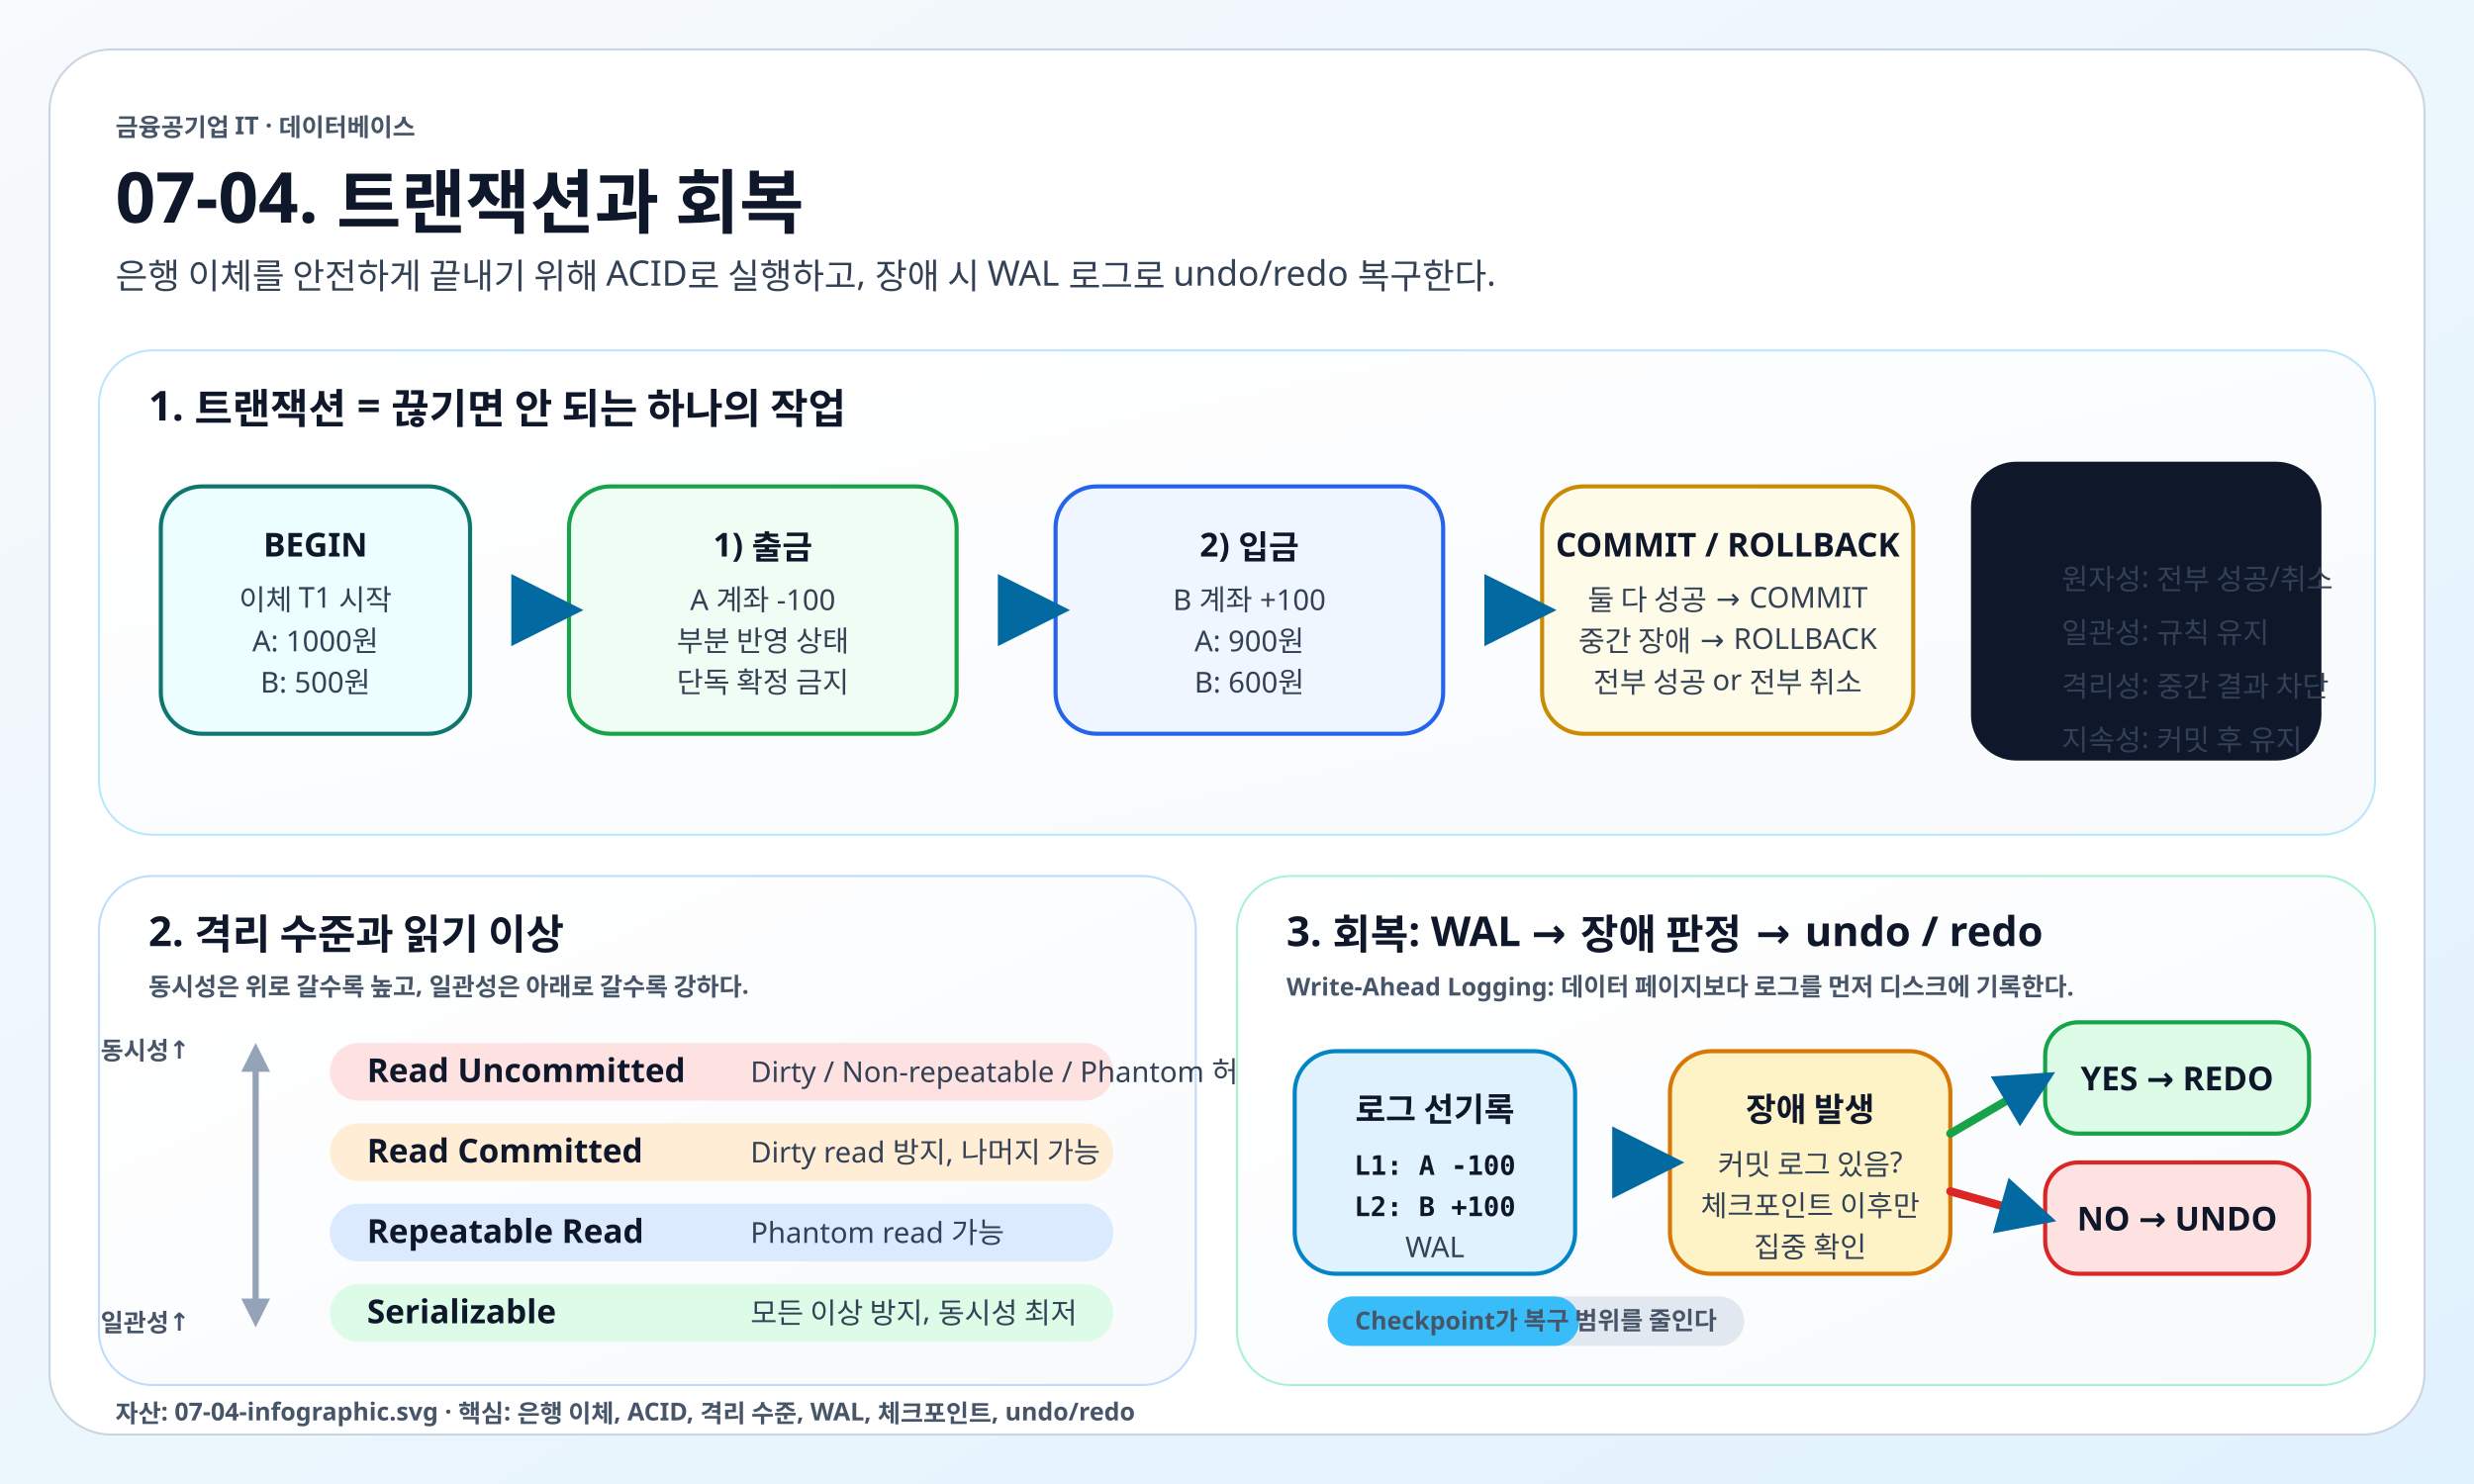
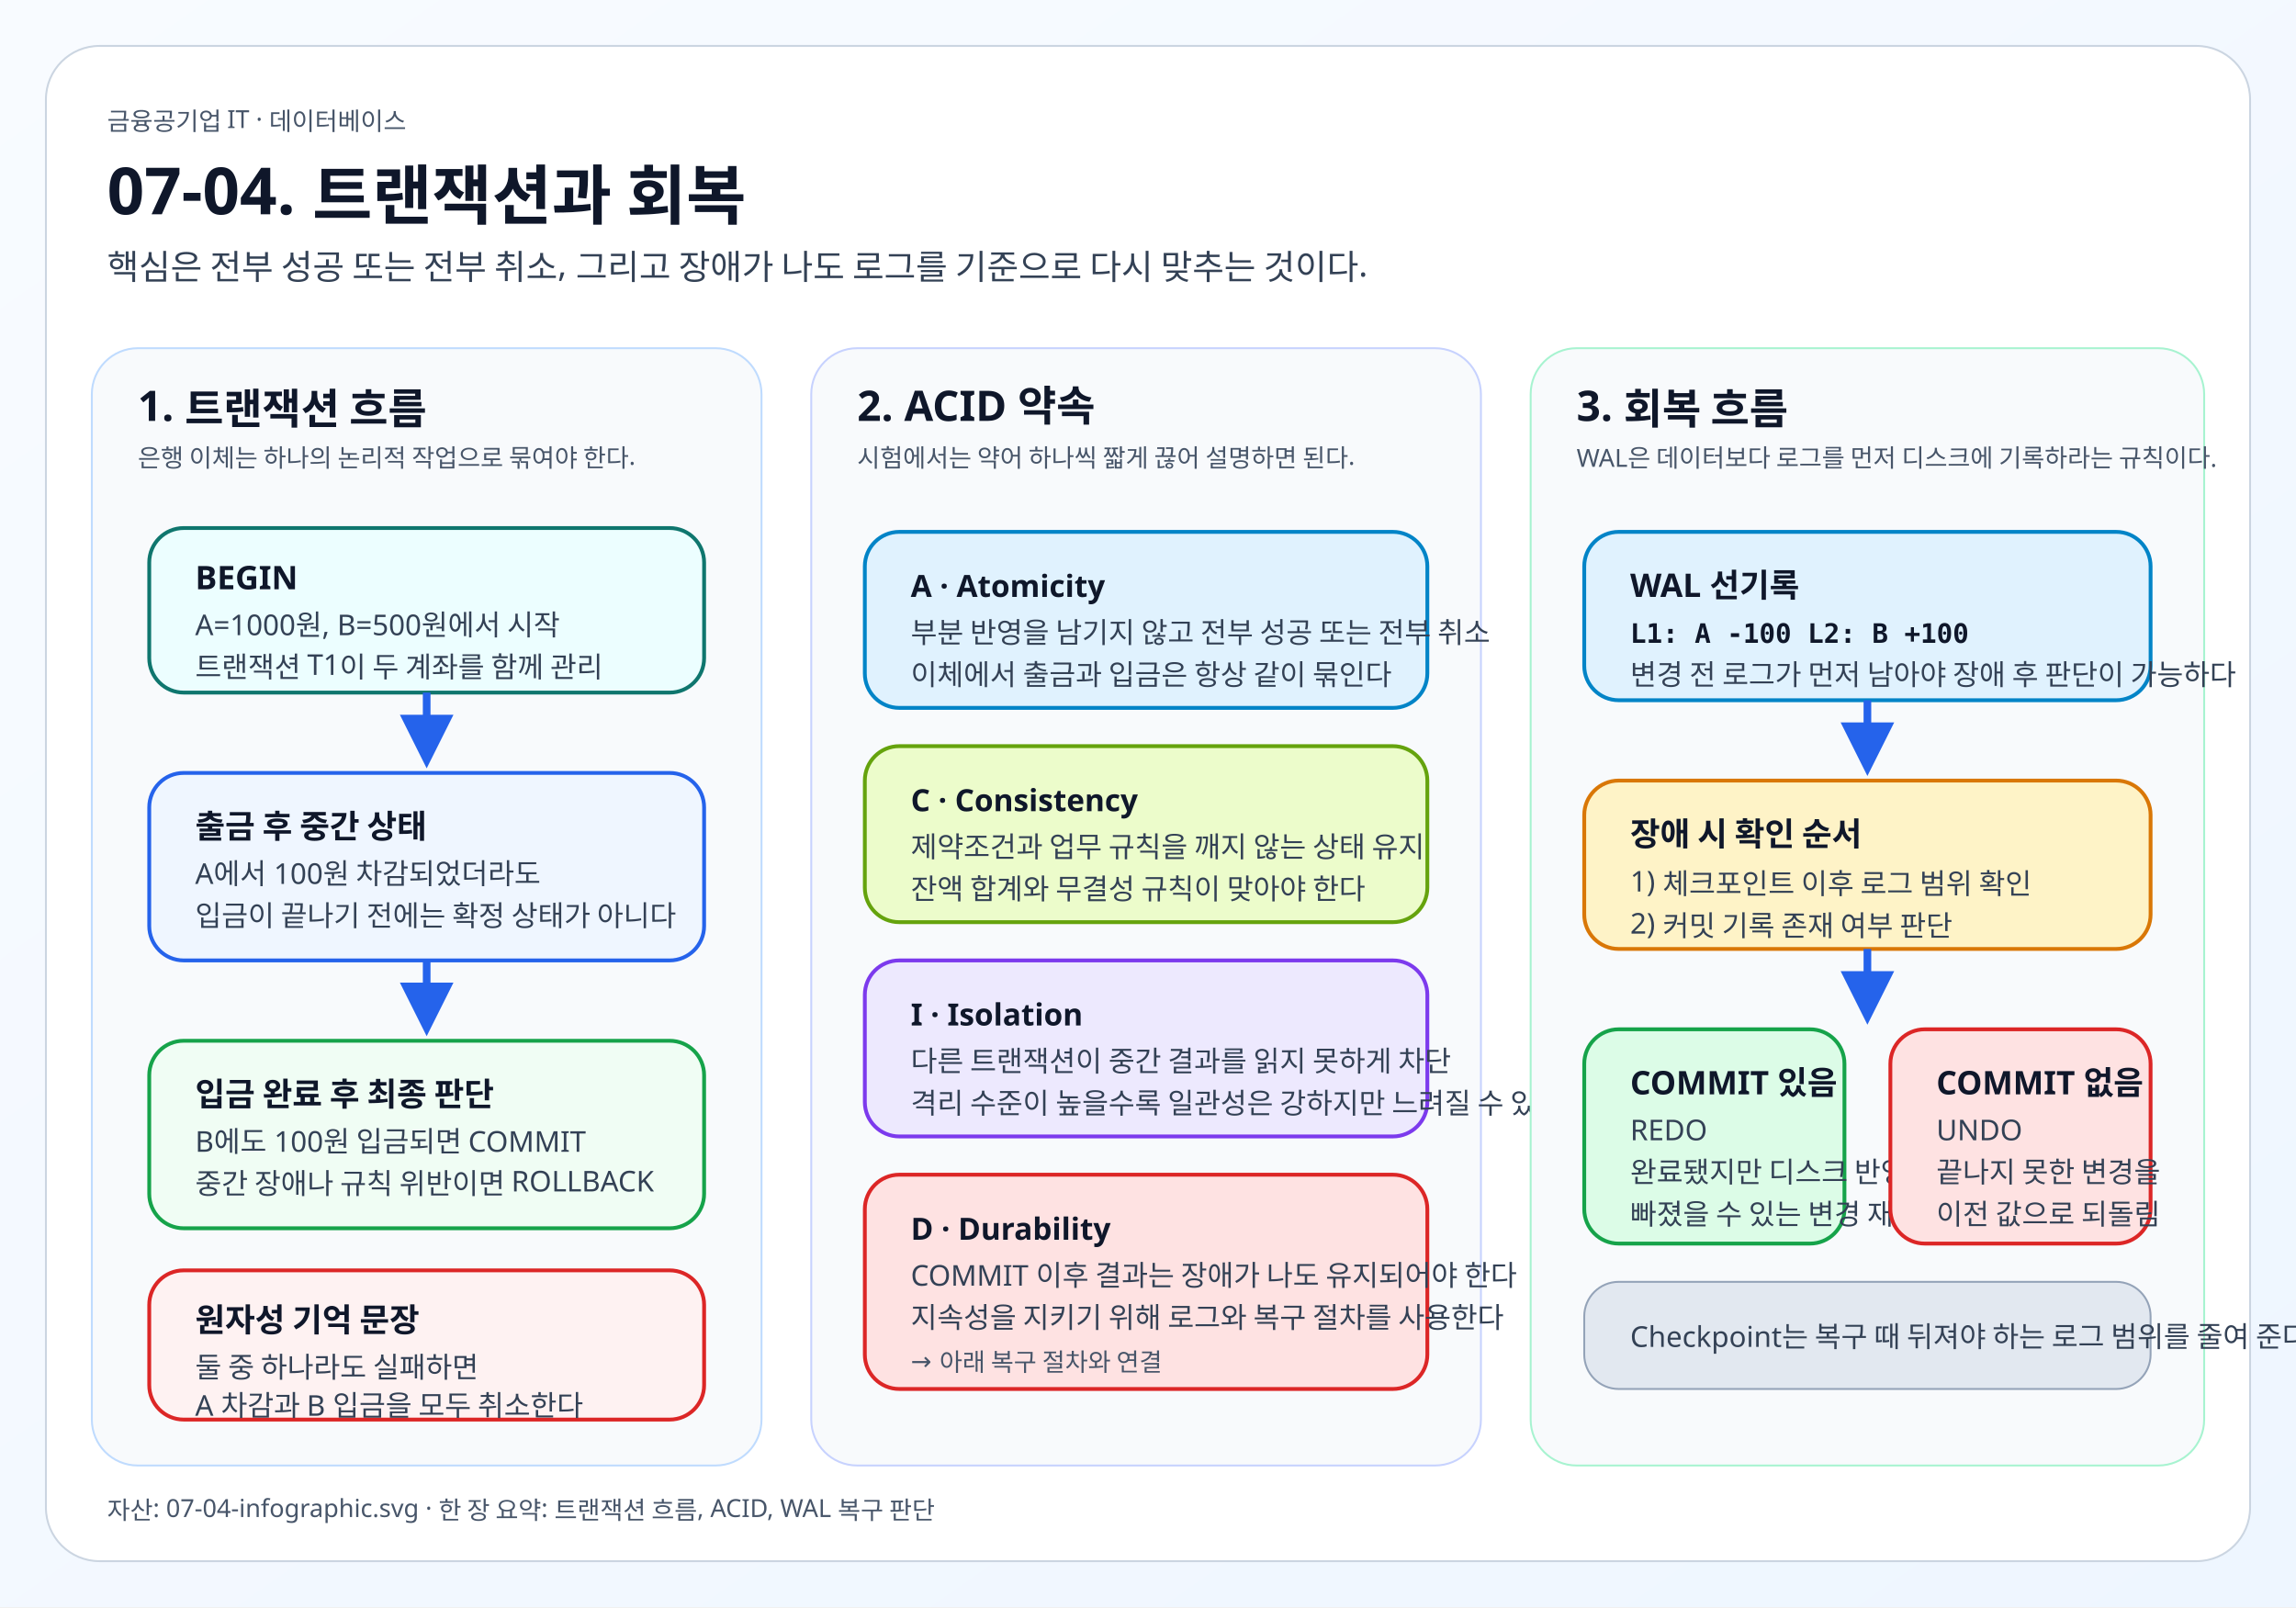
- <svg xmlns="http://www.w3.org/2000/svg" width="1200" height="720" viewBox="0 0 1200 720" role="img" aria-labelledby="title desc">
+ <svg xmlns="http://www.w3.org/2000/svg" width="1200" height="840" viewBox="0 0 1200 840" role="img" aria-labelledby="title desc">
  <defs>
    <linearGradient id="bg" x1="0" y1="0" x2="1" y2="1">
-       <stop offset="0%" stop-color="#f8fafc" />
-       <stop offset="100%" stop-color="#e0f2fe" />
+       <stop offset="0%" stop-color="#f8fbff" />
+       <stop offset="100%" stop-color="#eef6ff" />
    </linearGradient>
-     <linearGradient id="panel" x1="0" y1="0" x2="1" y2="1">
-       <stop offset="0%" stop-color="#ffffff" />
-       <stop offset="100%" stop-color="#f8fafc" />
-     </linearGradient>
-     <linearGradient id="flow" x1="0" y1="0" x2="1" y2="0">
-       <stop offset="0%" stop-color="#0f766e" />
-       <stop offset="100%" stop-color="#0284c7" />
-     </linearGradient>
-     <marker id="arrow" viewBox="0 0 10 10" refX="8" refY="5" markerWidth="7" markerHeight="7" orient="auto">
-       <path d="M 0 0 L 10 5 L 0 10 z" fill="#0369a1" />
-     </marker>
    <style>
      .title { font: 700 34px 'Pretendard','Noto Sans KR',sans-serif; fill: #0f172a; }
-       .subtitle { font: 500 17px 'Pretendard','Noto Sans KR',sans-serif; fill: #334155; }
-       .section { font: 700 20px 'Pretendard','Noto Sans KR',sans-serif; fill: #0f172a; }
-       .label { font: 700 16px 'Pretendard','Noto Sans KR',sans-serif; fill: #0f172a; }
-       .body { font: 500 14px 'Pretendard','Noto Sans KR',sans-serif; fill: #334155; }
-       .tiny { font: 600 12px 'Pretendard','Noto Sans KR',sans-serif; fill: #475569; }
-       .chip { font: 700 14px 'Pretendard','Noto Sans KR',sans-serif; fill: #0f172a; }
-       .mono { font: 600 13px 'SFMono-Regular','Consolas',monospace; fill: #0f172a; }
+       .subtitle { font: 500 18px 'Pretendard','Noto Sans KR',sans-serif; fill: #334155; }
+       .section { font: 700 22px 'Pretendard','Noto Sans KR',sans-serif; fill: #0f172a; }
+       .label { font: 700 17px 'Pretendard','Noto Sans KR',sans-serif; fill: #0f172a; }
+       .body { font: 500 15px 'Pretendard','Noto Sans KR',sans-serif; fill: #334155; }
+       .small { font: 500 13px 'Pretendard','Noto Sans KR',sans-serif; fill: #475569; }
+       .chip { font: 700 16px 'Pretendard','Noto Sans KR',sans-serif; fill: #0f172a; }
+       .mono { font: 600 14px 'SFMono-Regular','Consolas',monospace; fill: #0f172a; }
    </style>
+     <marker id="arrow" viewBox="0 0 10 10" refX="8" refY="5" markerWidth="7" markerHeight="7" orient="auto">
+       <path d="M 0 0 L 10 5 L 0 10 z" fill="#2563eb" />
+     </marker>
  </defs>
-   <rect width="1200" height="720" fill="url(#bg)" />
-   <rect x="24" y="24" width="1152" height="672" rx="30" fill="#ffffff" stroke="#cbd5e1" />
-   <text class="tiny" x="56" y="66">금융공기업 IT · 데이터베이스</text>
-   <text class="title" x="56" y="108">07-04. 트랜잭션과 회복</text>
-   <text class="subtitle" x="56" y="140">은행 이체를 안전하게 끝내기 위해 ACID로 실행하고, 장애 시 WAL 로그로 undo/redo 복구한다.</text>
-   <rect x="48" y="170" width="1104" height="235" rx="26" fill="url(#panel)" stroke="#bae6fd" />
-   <text class="section" x="72" y="204">1. 트랜잭션 = 끊기면 안 되는 하나의 작업</text>
-   <rect x="78" y="236" width="150" height="120" rx="20" fill="#ecfeff" stroke="#0f766e" stroke-width="2" />
-   <text class="label" x="153" y="270" text-anchor="middle">BEGIN</text>
-   <text class="body" x="153" y="296" text-anchor="middle">이체 T1 시작</text>
-   <text class="body" x="153" y="316" text-anchor="middle">A: 1000원</text>
-   <text class="body" x="153" y="336" text-anchor="middle">B: 500원</text>
-   <rect x="276" y="236" width="188" height="120" rx="20" fill="#f0fdf4" stroke="#16a34a" stroke-width="2" />
-   <text class="label" x="370" y="270" text-anchor="middle">1) 출금</text>
-   <text class="body" x="370" y="296" text-anchor="middle">A 계좌 -100</text>
-   <text class="body" x="370" y="316" text-anchor="middle">부분 반영 상태</text>
-   <text class="body" x="370" y="336" text-anchor="middle">단독 확정 금지</text>
-   <rect x="512" y="236" width="188" height="120" rx="20" fill="#eff6ff" stroke="#2563eb" stroke-width="2" />
-   <text class="label" x="606" y="270" text-anchor="middle">2) 입금</text>
-   <text class="body" x="606" y="296" text-anchor="middle">B 계좌 +100</text>
-   <text class="body" x="606" y="316" text-anchor="middle">A: 900원</text>
-   <text class="body" x="606" y="336" text-anchor="middle">B: 600원</text>
-   <rect x="748" y="236" width="180" height="120" rx="20" fill="#fefce8" stroke="#ca8a04" stroke-width="2" />
-   <text class="label" x="838" y="270" text-anchor="middle">COMMIT / ROLLBACK</text>
-   <text class="body" x="838" y="296" text-anchor="middle">둘 다 성공 → COMMIT</text>
-   <text class="body" x="838" y="316" text-anchor="middle">중간 장애 → ROLLBACK</text>
-   <text class="body" x="838" y="336" text-anchor="middle">전부 성공 or 전부 취소</text>
-   <line x1="228" y1="296" x2="276" y2="296" stroke="url(#flow)" stroke-width="5" stroke-linecap="round" marker-end="url(#arrow)" />
-   <line x1="464" y1="296" x2="512" y2="296" stroke="url(#flow)" stroke-width="5" stroke-linecap="round" marker-end="url(#arrow)" />
-   <line x1="700" y1="296" x2="748" y2="296" stroke="url(#flow)" stroke-width="5" stroke-linecap="round" marker-end="url(#arrow)" />
-   <rect x="956" y="224" width="170" height="145" rx="22" fill="#0f172a" />
-   <text class="section" x="1041" y="258" text-anchor="middle" fill="#f8fafc">ACID</text>
-   <text class="chip" x="980" y="286" fill="#5eead4">A</text>
-   <text class="body" x="1000" y="286" fill="#e2e8f0">원자성: 전부 성공/취소</text>
-   <text class="chip" x="980" y="312" fill="#93c5fd">C</text>
-   <text class="body" x="1000" y="312" fill="#e2e8f0">일관성: 규칙 유지</text>
-   <text class="chip" x="980" y="338" fill="#fde68a">I</text>
-   <text class="body" x="1000" y="338" fill="#e2e8f0">격리성: 중간 결과 차단</text>
-   <text class="chip" x="980" y="364" fill="#fca5a5">D</text>
-   <text class="body" x="1000" y="364" fill="#e2e8f0">지속성: 커밋 후 유지</text>
-   <rect x="48" y="425" width="532" height="247" rx="26" fill="url(#panel)" stroke="#bfdbfe" />
-   <text class="section" x="72" y="459">2. 격리 수준과 읽기 이상</text>
-   <text class="tiny" x="72" y="483">동시성은 위로 갈수록 높고, 일관성은 아래로 갈수록 강하다.</text>
-   <line x1="124" y1="518" x2="124" y2="632" stroke="#94a3b8" stroke-width="3" />
-   <polygon points="124,506 117,520 131,520" fill="#94a3b8" />
-   <polygon points="124,644 117,630 131,630" fill="#94a3b8" />
-   <text class="tiny" x="92" y="514" text-anchor="end">동시성↑</text>
-   <text class="tiny" x="92" y="646" text-anchor="end">일관성↑</text>
-   <rect x="160" y="506" width="380" height="28" rx="14" fill="#fee2e2" />
-   <text class="label" x="178" y="525">Read Uncommitted</text>
-   <text class="body" x="364" y="525">Dirty / Non-repeatable / Phantom 허용</text>
-   <rect x="160" y="545" width="380" height="28" rx="14" fill="#ffedd5" />
-   <text class="label" x="178" y="564">Read Committed</text>
-   <text class="body" x="364" y="564">Dirty read 방지, 나머지 가능</text>
-   <rect x="160" y="584" width="380" height="28" rx="14" fill="#dbeafe" />
-   <text class="label" x="178" y="603">Repeatable Read</text>
-   <text class="body" x="364" y="603">Phantom read 가능</text>
-   <rect x="160" y="623" width="380" height="28" rx="14" fill="#dcfce7" />
-   <text class="label" x="178" y="642">Serializable</text>
-   <text class="body" x="364" y="642">모든 이상 방지, 동시성 최저</text>
-   <rect x="600" y="425" width="552" height="247" rx="26" fill="url(#panel)" stroke="#a7f3d0" />
-   <text class="section" x="624" y="459">3. 회복: WAL → 장애 판정 → undo / redo</text>
-   <text class="tiny" x="624" y="483">Write-Ahead Logging: 데이터 페이지보다 로그를 먼저 디스크에 기록한다.</text>
-   <rect x="628" y="510" width="136" height="108" rx="20" fill="#e0f2fe" stroke="#0284c7" stroke-width="2" />
-   <text class="label" x="696" y="544" text-anchor="middle">로그 선기록</text>
-   <text class="mono" x="696" y="570" text-anchor="middle">L1: A -100</text>
-   <text class="mono" x="696" y="590" text-anchor="middle">L2: B +100</text>
-   <text class="body" x="696" y="610" text-anchor="middle">WAL</text>
-   <rect x="810" y="510" width="136" height="108" rx="20" fill="#fef3c7" stroke="#d97706" stroke-width="2" />
-   <text class="label" x="878" y="544" text-anchor="middle">장애 발생</text>
-   <text class="body" x="878" y="570" text-anchor="middle">커밋 로그 있음?</text>
-   <text class="body" x="878" y="590" text-anchor="middle">체크포인트 이후만</text>
-   <text class="body" x="878" y="610" text-anchor="middle">집중 확인</text>
-   <rect x="992" y="496" width="128" height="54" rx="16" fill="#dcfce7" stroke="#16a34a" stroke-width="2" />
-   <text class="label" x="1056" y="529" text-anchor="middle">YES → REDO</text>
-   <rect x="992" y="564" width="128" height="54" rx="16" fill="#fee2e2" stroke="#dc2626" stroke-width="2" />
-   <text class="label" x="1056" y="597" text-anchor="middle">NO → UNDO</text>
-   <line x1="764" y1="564" x2="810" y2="564" stroke="url(#flow)" stroke-width="5" stroke-linecap="round" marker-end="url(#arrow)" />
-   <line x1="946" y1="550" x2="992" y2="523" stroke="#16a34a" stroke-width="4" stroke-linecap="round" marker-end="url(#arrow)" />
-   <line x1="946" y1="578" x2="992" y2="591" stroke="#dc2626" stroke-width="4" stroke-linecap="round" marker-end="url(#arrow)" />
-   <rect x="644" y="629" width="202" height="24" rx="12" fill="#e2e8f0" />
-   <rect x="644" y="629" width="122" height="24" rx="12" fill="#38bdf8">
-     <animate attributeName="width" values="32;122;32" dur="5s" repeatCount="indefinite" />
-   </rect>
-   <text class="tiny" x="745" y="645" text-anchor="middle">Checkpoint가 복구 범위를 줄인다</text>
-   <text class="tiny" x="56" y="690">자산: 07-04-infographic.svg · 핵심: 은행 이체, ACID, 격리 수준, WAL, 체크포인트, undo/redo</text>
+   <rect width="1200" height="840" fill="url(#bg)" />
+   <rect x="24" y="24" width="1152" height="792" rx="28" fill="#ffffff" stroke="#cbd5e1" />
+   <text class="small" x="56" y="68">금융공기업 IT · 데이터베이스</text>
+   <text class="title" x="56" y="112">07-04. 트랜잭션과 회복</text>
+   <text class="subtitle" x="56" y="146">핵심은 전부 성공 또는 전부 취소, 그리고 장애가 나도 로그를 기준으로 다시 맞추는 것이다.</text>
+   <rect x="48" y="182" width="350" height="584" rx="24" fill="#f8fafc" stroke="#bfdbfe" />
+   <text class="section" x="72" y="220">1. 트랜잭션 흐름</text>
+   <text class="small" x="72" y="244">은행 이체는 하나의 논리적 작업으로 묶여야 한다.</text>
+   <rect x="78" y="276" width="290" height="86" rx="18" fill="#ecfeff" stroke="#0f766e" stroke-width="2" />
+   <text class="label" x="102" y="308">BEGIN</text>
+   <text class="body" x="102" y="332">A=1000원, B=500원에서 시작</text>
+   <text class="body" x="102" y="354">트랜잭션 T1이 두 계좌를 함께 관리</text>
+   <line x1="223" y1="362" x2="223" y2="396" stroke="#2563eb" stroke-width="4" marker-end="url(#arrow)" />
+   <rect x="78" y="404" width="290" height="98" rx="18" fill="#eff6ff" stroke="#2563eb" stroke-width="2" />
+   <text class="label" x="102" y="438">출금 후 중간 상태</text>
+   <text class="body" x="102" y="462">A에서 100원 차감되었더라도</text>
+   <text class="body" x="102" y="484">입금이 끝나기 전에는 확정 상태가 아니다</text>
+   <line x1="223" y1="502" x2="223" y2="536" stroke="#2563eb" stroke-width="4" marker-end="url(#arrow)" />
+   <rect x="78" y="544" width="290" height="98" rx="18" fill="#f0fdf4" stroke="#16a34a" stroke-width="2" />
+   <text class="label" x="102" y="578">입금 완료 후 최종 판단</text>
+   <text class="body" x="102" y="602">B에도 100원 입금되면 COMMIT</text>
+   <text class="body" x="102" y="624">중간 장애나 규칙 위반이면 ROLLBACK</text>
+   <rect x="78" y="664" width="290" height="78" rx="18" fill="#fef2f2" stroke="#dc2626" stroke-width="2" />
+   <text class="label" x="102" y="696">원자성 기억 문장</text>
+   <text class="body" x="102" y="720">둘 중 하나라도 실패하면</text>
+   <text class="body" x="102" y="740">A 차감과 B 입금을 모두 취소한다</text>
+   <rect x="424" y="182" width="350" height="584" rx="24" fill="#f8fafc" stroke="#c7d2fe" />
+   <text class="section" x="448" y="220">2. ACID 약속</text>
+   <text class="small" x="448" y="244">시험에서는 약어 하나씩 짧게 끊어 설명하면 된다.</text>
+   <rect x="452" y="278" width="294" height="92" rx="18" fill="#e0f2fe" stroke="#0284c7" stroke-width="2" />
+   <text class="chip" x="476" y="312">A · Atomicity</text>
+   <text class="body" x="476" y="336">부분 반영을 남기지 않고 전부 성공 또는 전부 취소</text>
+   <text class="body" x="476" y="358">이체에서 출금과 입금은 항상 같이 묶인다</text>
+   <rect x="452" y="390" width="294" height="92" rx="18" fill="#ecfccb" stroke="#65a30d" stroke-width="2" />
+   <text class="chip" x="476" y="424">C · Consistency</text>
+   <text class="body" x="476" y="448">제약조건과 업무 규칙을 깨지 않는 상태 유지</text>
+   <text class="body" x="476" y="470">잔액 합계와 무결성 규칙이 맞아야 한다</text>
+   <rect x="452" y="502" width="294" height="92" rx="18" fill="#ede9fe" stroke="#7c3aed" stroke-width="2" />
+   <text class="chip" x="476" y="536">I · Isolation</text>
+   <text class="body" x="476" y="560">다른 트랜잭션이 중간 결과를 읽지 못하게 차단</text>
+   <text class="body" x="476" y="582">격리 수준이 높을수록 일관성은 강하지만 느려질 수 있다</text>
+   <rect x="452" y="614" width="294" height="112" rx="18" fill="#fee2e2" stroke="#dc2626" stroke-width="2" />
+   <text class="chip" x="476" y="648">D · Durability</text>
+   <text class="body" x="476" y="672">COMMIT 이후 결과는 장애가 나도 유지되어야 한다</text>
+   <text class="body" x="476" y="694">지속성을 지키기 위해 로그와 복구 절차를 사용한다</text>
+   <text class="small" x="476" y="716">→ 아래 복구 절차와 연결</text>
+   <rect x="800" y="182" width="352" height="584" rx="24" fill="#f8fafc" stroke="#a7f3d0" />
+   <text class="section" x="824" y="220">3. 회복 흐름</text>
+   <text class="small" x="824" y="244">WAL은 데이터보다 로그를 먼저 디스크에 기록하라는 규칙이다.</text>
+   <rect x="828" y="278" width="296" height="88" rx="18" fill="#e0f2fe" stroke="#0284c7" stroke-width="2" />
+   <text class="label" x="852" y="312">WAL 선기록</text>
+   <text class="mono" x="852" y="336">L1: A -100   L2: B +100</text>
+   <text class="body" x="852" y="358">변경 전 로그가 먼저 남아야 장애 후 판단이 가능하다</text>
+   <line x1="976" y1="366" x2="976" y2="400" stroke="#2563eb" stroke-width="4" marker-end="url(#arrow)" />
+   <rect x="828" y="408" width="296" height="88" rx="18" fill="#fef3c7" stroke="#d97706" stroke-width="2" />
+   <text class="label" x="852" y="442">장애 시 확인 순서</text>
+   <text class="body" x="852" y="466">1) 체크포인트 이후 로그 범위 확인</text>
+   <text class="body" x="852" y="488">2) 커밋 기록 존재 여부 판단</text>
+   <line x1="976" y1="496" x2="976" y2="530" stroke="#2563eb" stroke-width="4" marker-end="url(#arrow)" />
+   <rect x="828" y="538" width="136" height="112" rx="18" fill="#dcfce7" stroke="#16a34a" stroke-width="2" />
+   <text class="label" x="852" y="572">COMMIT 있음</text>
+   <text class="body" x="852" y="596">REDO</text>
+   <text class="body" x="852" y="618">완료됐지만 디스크 반영이</text>
+   <text class="body" x="852" y="640">빠졌을 수 있는 변경 재적용</text>
+   <rect x="988" y="538" width="136" height="112" rx="18" fill="#fee2e2" stroke="#dc2626" stroke-width="2" />
+   <text class="label" x="1012" y="572">COMMIT 없음</text>
+   <text class="body" x="1012" y="596">UNDO</text>
+   <text class="body" x="1012" y="618">끝나지 못한 변경을</text>
+   <text class="body" x="1012" y="640">이전 값으로 되돌림</text>
+   <rect x="828" y="670" width="296" height="56" rx="18" fill="#e2e8f0" stroke="#94a3b8" />
+   <text class="body" x="852" y="704">Checkpoint는 복구 때 뒤져야 하는 로그 범위를 줄여 준다.</text>
+   <text class="small" x="56" y="794">자산: 07-04-infographic.svg · 한 장 요약: 트랜잭션 흐름, ACID, WAL 복구 판단</text>
</svg>
